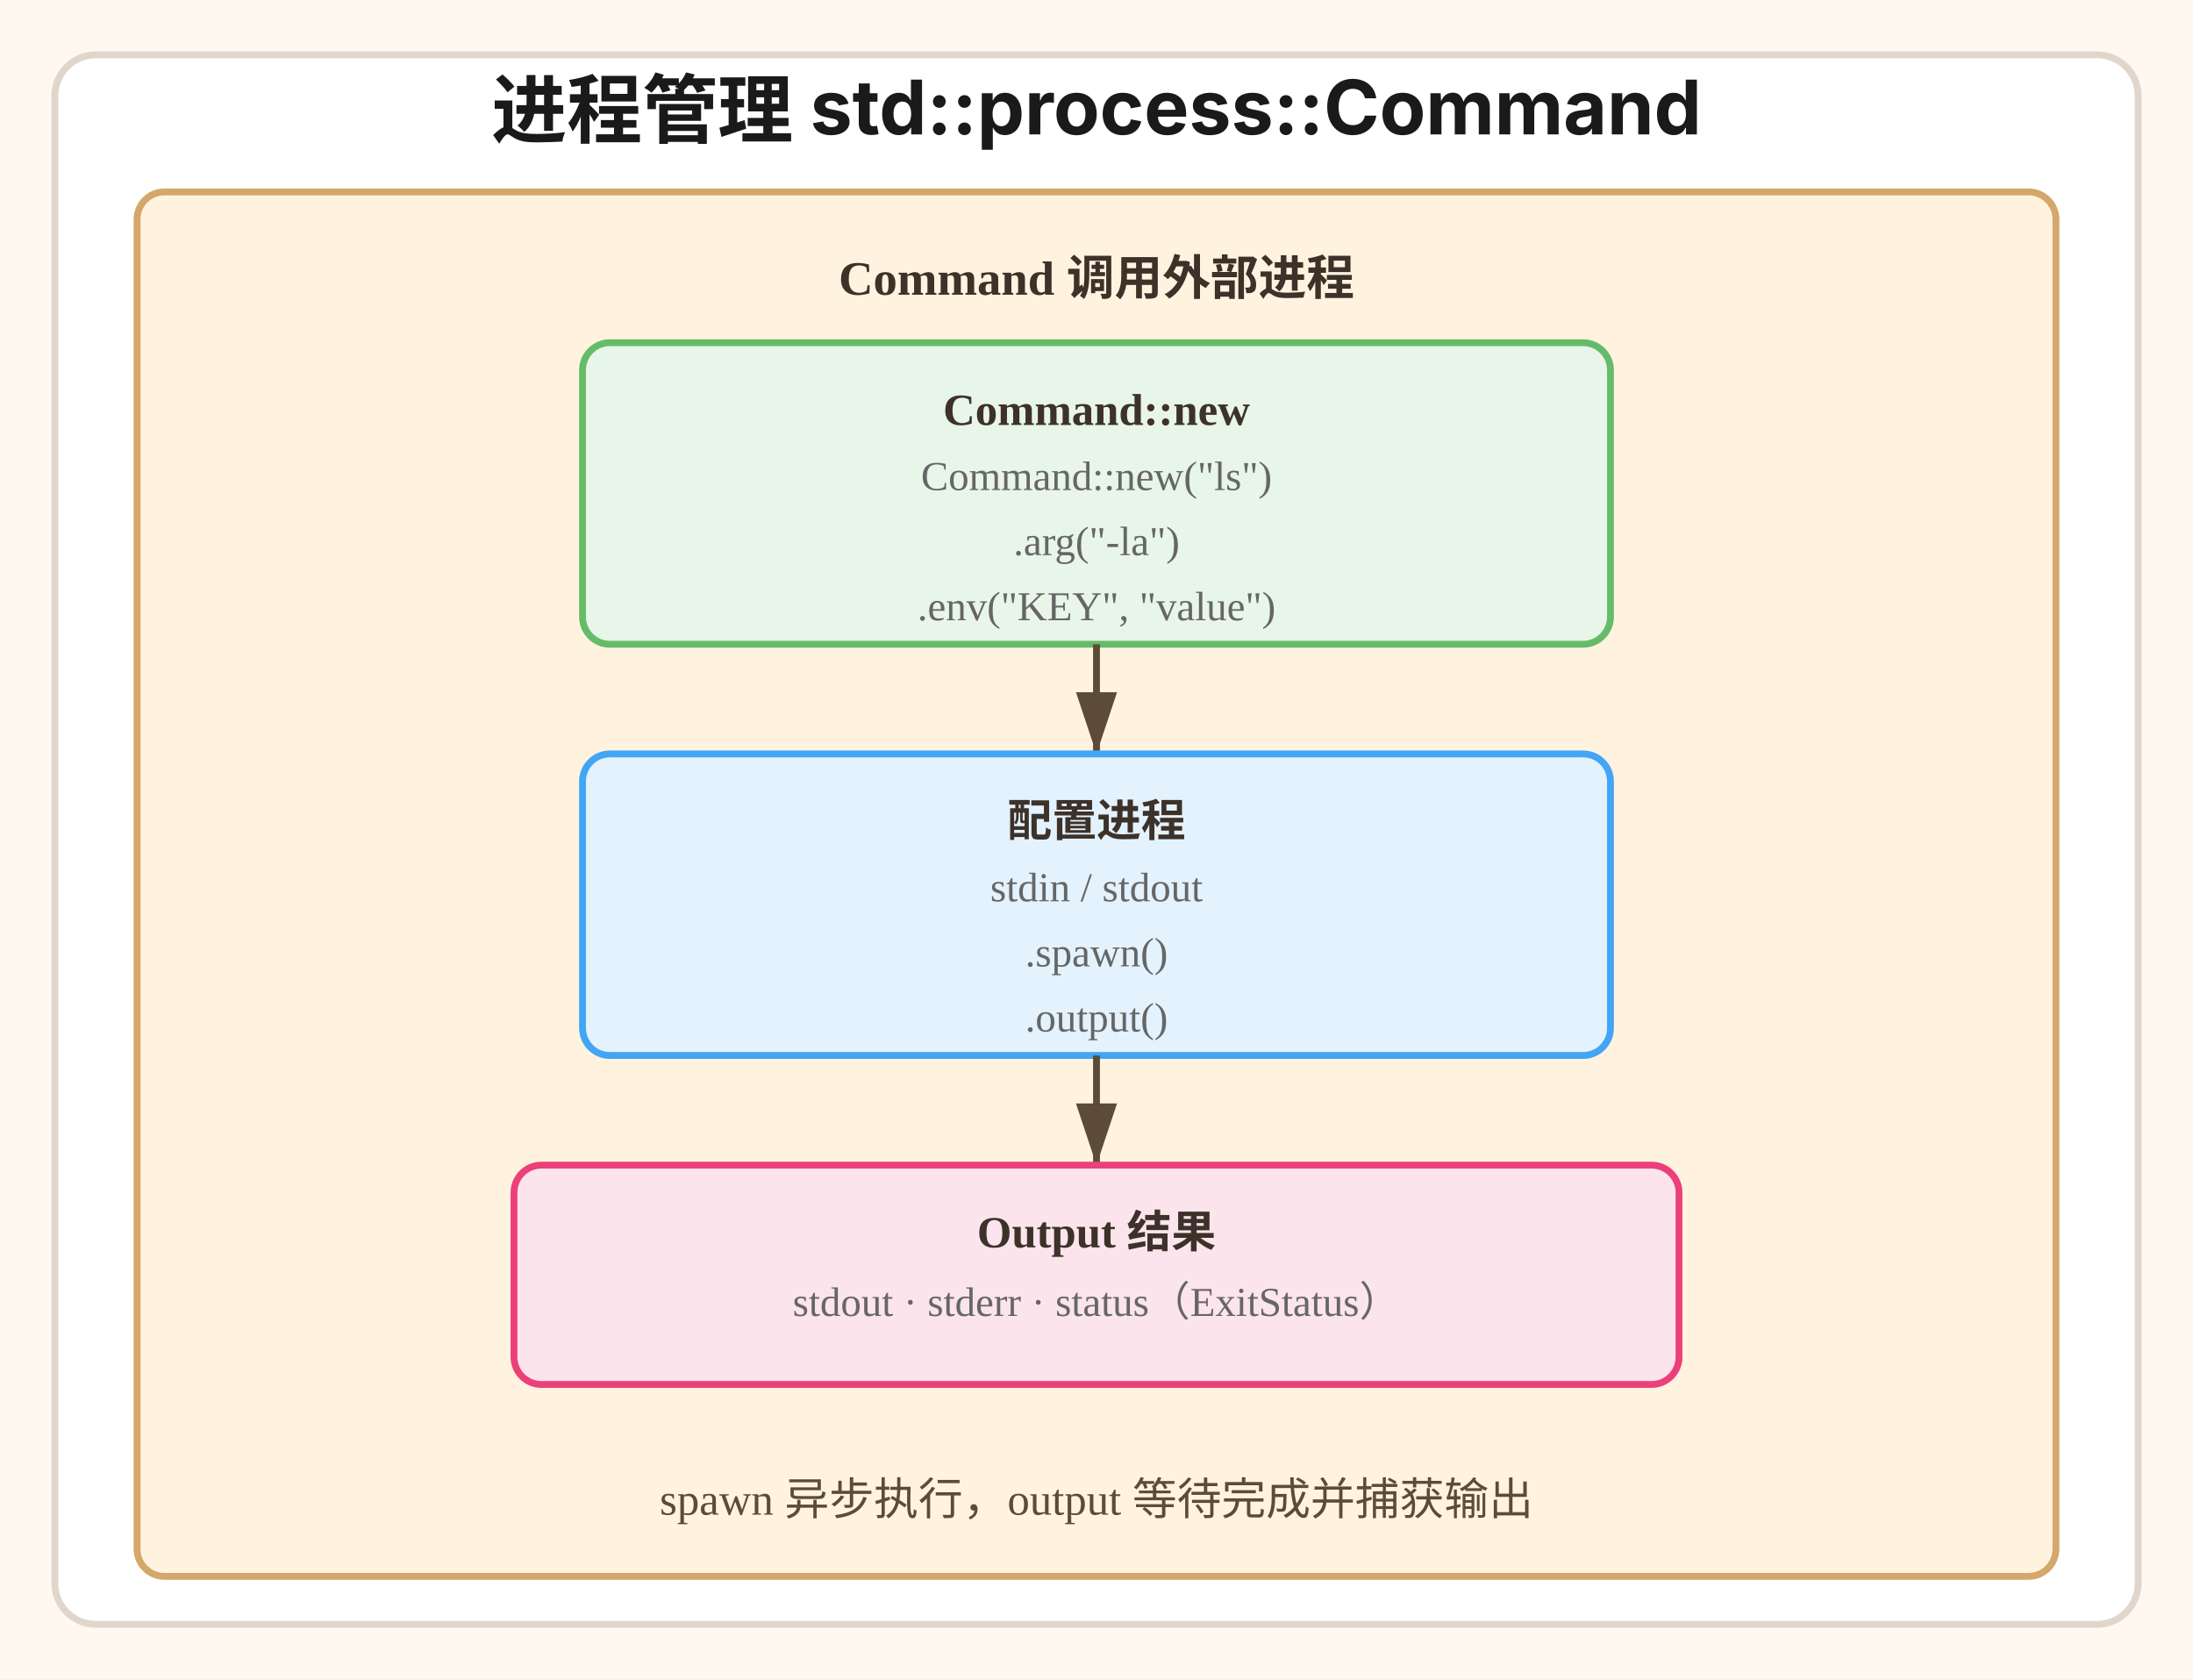
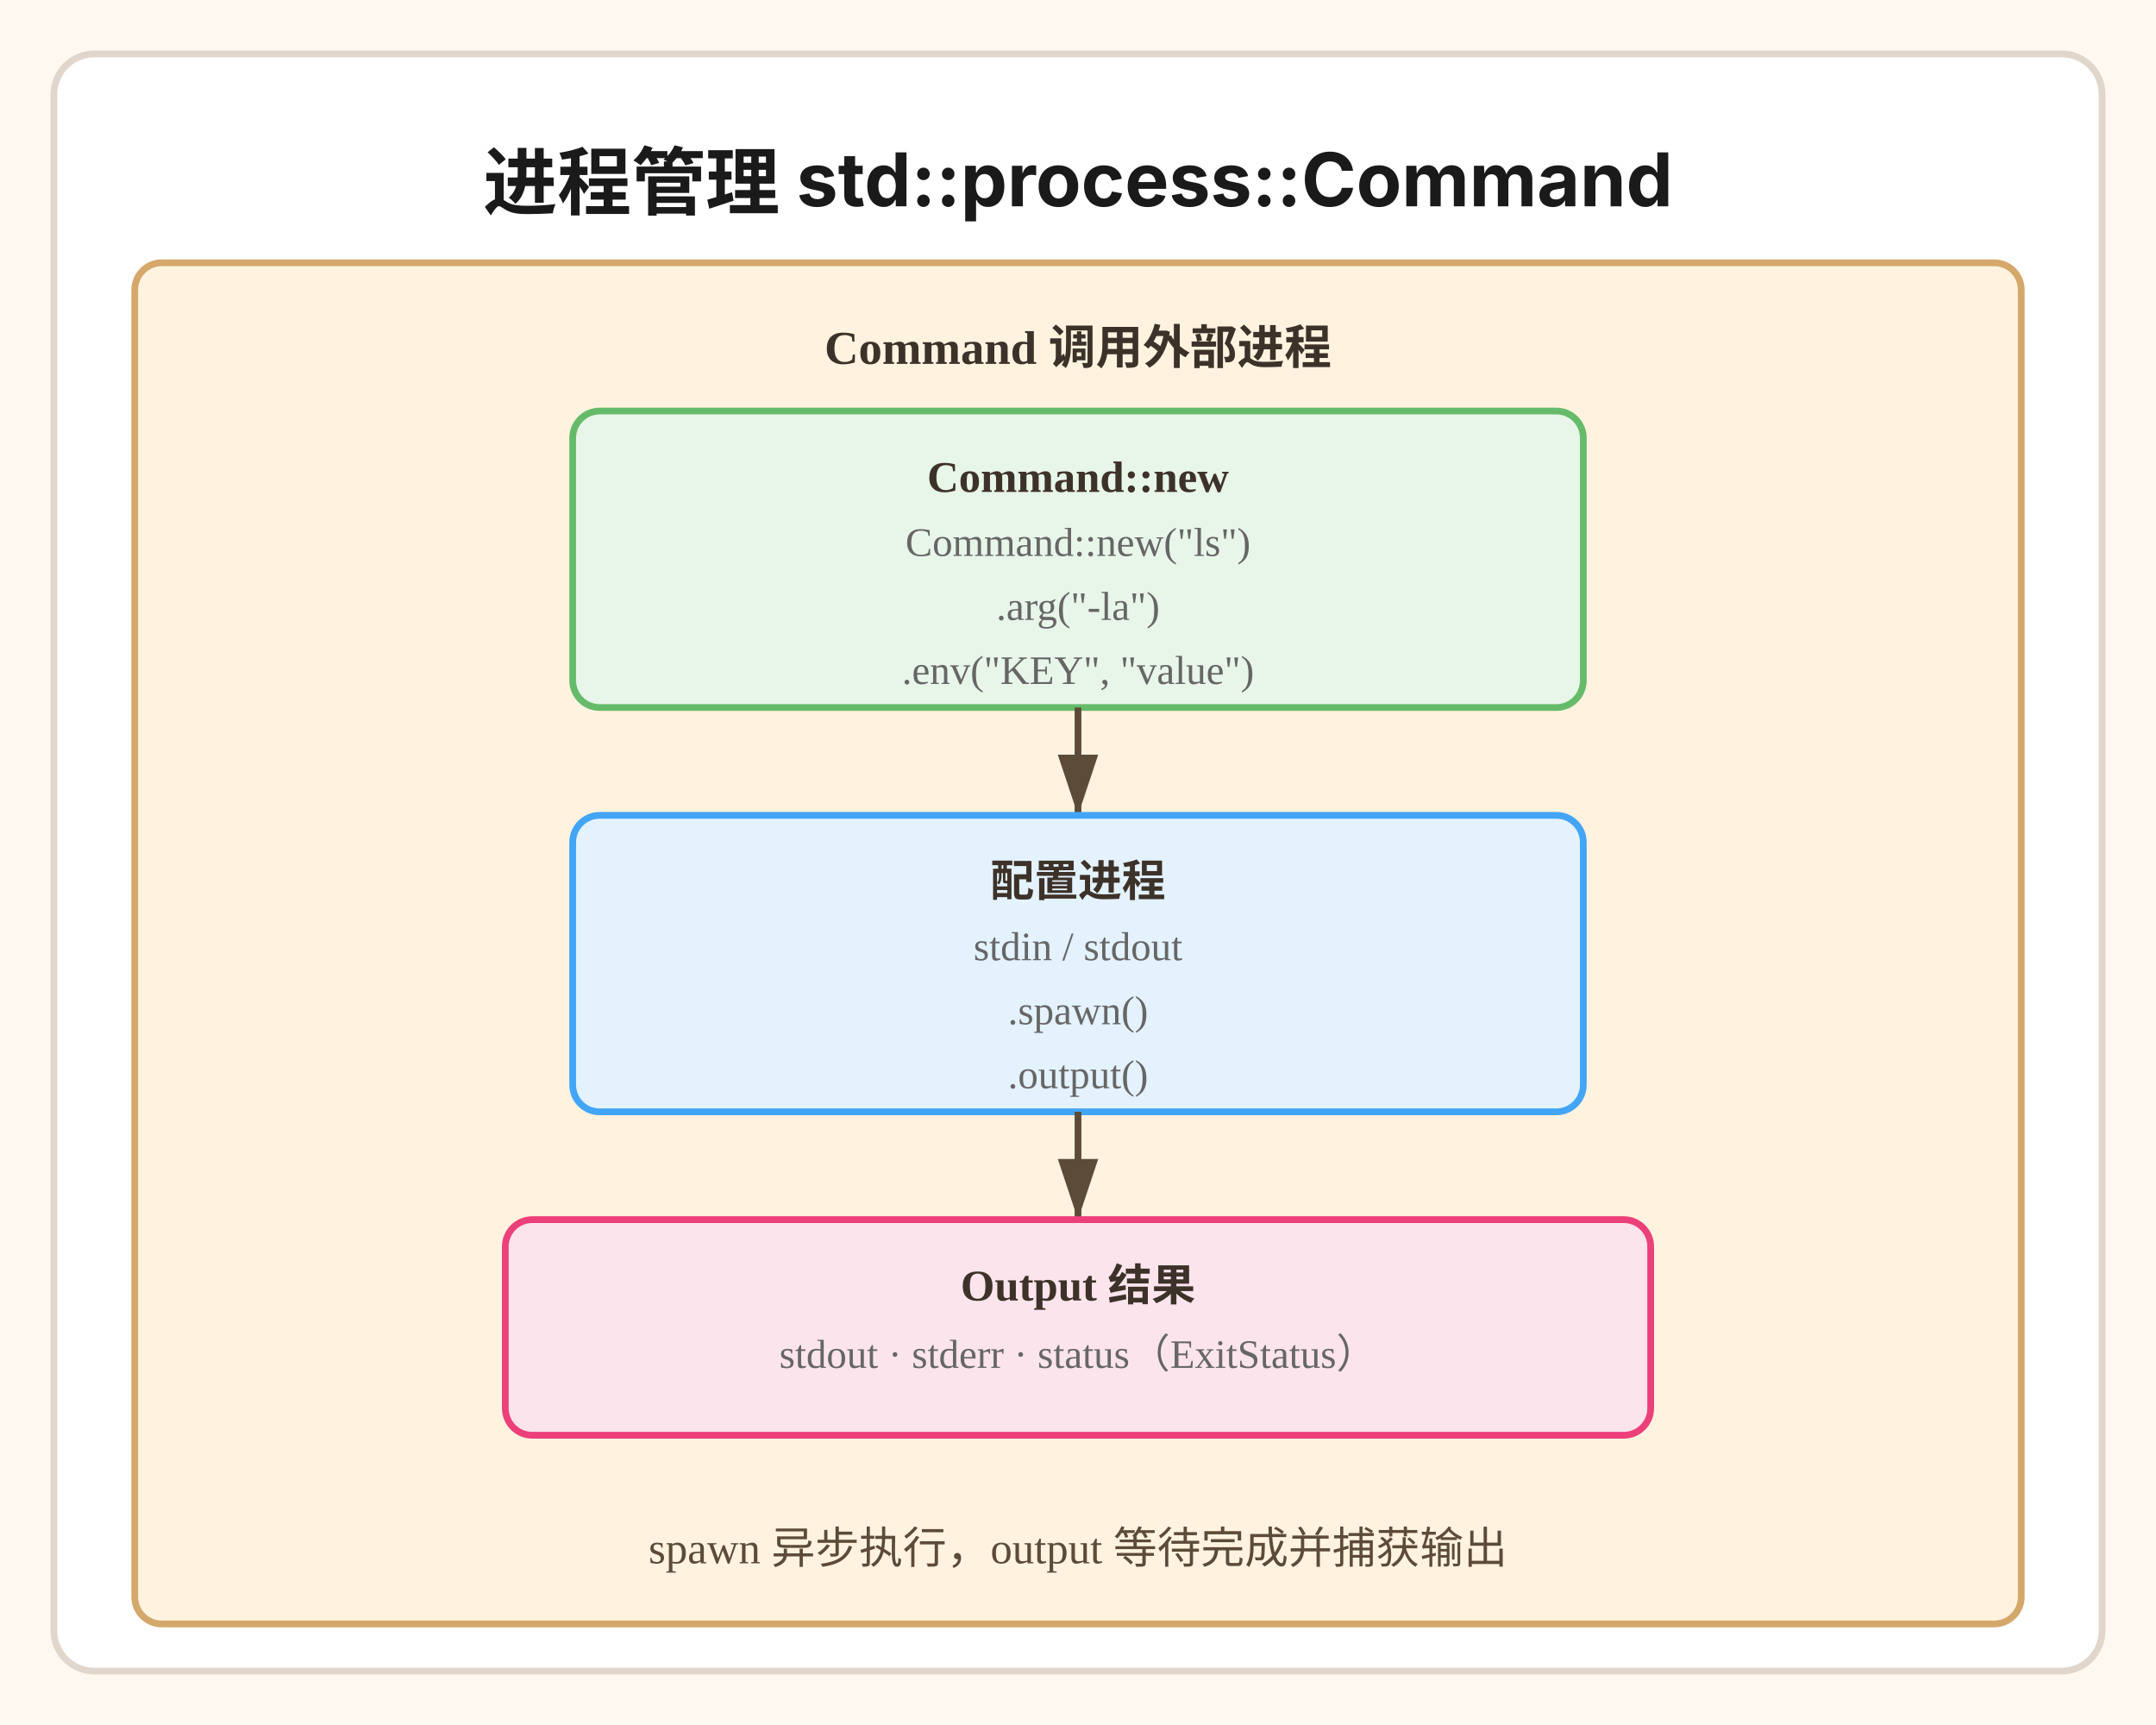
- <svg xmlns="http://www.w3.org/2000/svg" width="640" height="490" viewBox="0 0 640 490">
+ <svg xmlns="http://www.w3.org/2000/svg" width="640" height="512" viewBox="0 0 640 512">
  <defs>
    <style>
      .bg { fill: #fff8f0; }
      .card { fill: #ffffff; stroke: #e0d6cc; stroke-width: 2; }
      .title { font: bold 22px system-ui, -apple-system, sans-serif; fill: #1a1a1a; }
      .text { font: 15px system-ui, -apple-system, sans-serif; fill: #2a2a2a; }
      .code { font: 14px "SF Mono", Menlo, monospace; fill: #3a2a1a; }
      .label { font: 13px system-ui, -apple-system, sans-serif; fill: #5a5a5a; }
      .arrow { stroke: #7a6a5a; stroke-width: 2; fill: none; marker-end: url(#arrowhead); }
      .highlight { fill: #ffeacc; stroke: #ffaa55; stroke-width: 2; }
      .box { fill: #e8f4ff; stroke: #3399ff; stroke-width: 2; }
      .box2 { fill: #f0ffe8; stroke: #66bb33; stroke-width: 2; }
      .box3 { fill: #fff0f5; stroke: #dd5599; stroke-width: 2; }
    </style>
    <marker id="arrowhead" markerWidth="10" markerHeight="7" refX="9" refY="3.5" orient="auto">
      <polygon points="0 0, 10 3.5, 0 7" fill="#7a6a5a" />
    </marker>
    <marker id="arrow" markerWidth="10" markerHeight="10" refX="9" refY="3" orient="auto" markerUnits="strokeWidth">
      <path d="M0,0 L0,6 L9,3 z" fill="#5c4b37" />
    </marker>
  </defs>
-   <rect width="640" height="490" class="bg" />
-   <rect x="16" y="16" width="608" height="458" rx="12" class="card" />
-   <text x="320" y="40" text-anchor="middle" class="title">进程管理 std::process::Command</text>
-   <rect x="40" y="56" width="560" height="404" fill="#fff3e0" stroke="#d4a76a" stroke-width="2" rx="8" />
-   <text x="320" y="86" font-size="14" font-weight="bold" fill="#3d3229" text-anchor="middle">Command 调用外部进程</text>
-   <rect x="170" y="100" width="300" height="88" fill="#e8f5e9" stroke="#66bb6a" stroke-width="2" rx="8" />
-   <text x="320" y="124" font-size="13" font-weight="bold" fill="#3d3229" text-anchor="middle">Command::new</text>
-   <text x="320" y="143" font-size="12" fill="#666" text-anchor="middle">Command::new("ls")</text>
-   <text x="320" y="162" font-size="12" fill="#666" text-anchor="middle">.arg("-la")</text>
-   <text x="320" y="181" font-size="12" fill="#666" text-anchor="middle">.env("KEY", "value")</text>
-   <line x1="320" y1="188" x2="320" y2="220" stroke="#5c4b37" stroke-width="2" marker-end="url(#arrow)" />
-   <rect x="170" y="220" width="300" height="88" fill="#e3f2fd" stroke="#42a5f5" stroke-width="2" rx="8" />
-   <text x="320" y="244" font-size="13" font-weight="bold" fill="#3d3229" text-anchor="middle">配置进程</text>
-   <text x="320" y="263" font-size="12" fill="#666" text-anchor="middle">stdin / stdout</text>
-   <text x="320" y="282" font-size="12" fill="#666" text-anchor="middle">.spawn()</text>
-   <text x="320" y="301" font-size="12" fill="#666" text-anchor="middle">.output()</text>
-   <line x1="320" y1="308" x2="320" y2="340" stroke="#5c4b37" stroke-width="2" marker-end="url(#arrow)" />
-   <rect x="150" y="340" width="340" height="64" fill="#fce4ec" stroke="#ec407a" stroke-width="2" rx="8" />
-   <text x="320" y="364" font-size="13" font-weight="bold" fill="#3d3229" text-anchor="middle">Output 结果</text>
-   <text x="320" y="384" font-size="12" fill="#666" text-anchor="middle">stdout · stderr · status（ExitStatus）</text>
-   <text x="320" y="442" font-size="13" fill="#5c4b37" text-anchor="middle">spawn 异步执行，output 等待完成并捕获输出</text>
+   <rect width="640" height="512" class="bg" />
+   <rect x="16" y="16" width="608" height="480" rx="12" class="card" />
+   <text x="320" y="62" text-anchor="middle" class="title">进程管理 std::process::Command</text>
+   <rect x="40" y="78" width="560" height="404" fill="#fff3e0" stroke="#d4a76a" stroke-width="2" rx="8" />
+   <text x="320" y="108" font-size="14" font-weight="bold" fill="#3d3229" text-anchor="middle">Command 调用外部进程</text>
+   <rect x="170" y="122" width="300" height="88" fill="#e8f5e9" stroke="#66bb6a" stroke-width="2" rx="8" />
+   <text x="320" y="146" font-size="13" font-weight="bold" fill="#3d3229" text-anchor="middle">Command::new</text>
+   <text x="320" y="165" font-size="12" fill="#666" text-anchor="middle">Command::new("ls")</text>
+   <text x="320" y="184" font-size="12" fill="#666" text-anchor="middle">.arg("-la")</text>
+   <text x="320" y="203" font-size="12" fill="#666" text-anchor="middle">.env("KEY", "value")</text>
+   <line x1="320" y1="210" x2="320" y2="242" stroke="#5c4b37" stroke-width="2" marker-end="url(#arrow)" />
+   <rect x="170" y="242" width="300" height="88" fill="#e3f2fd" stroke="#42a5f5" stroke-width="2" rx="8" />
+   <text x="320" y="266" font-size="13" font-weight="bold" fill="#3d3229" text-anchor="middle">配置进程</text>
+   <text x="320" y="285" font-size="12" fill="#666" text-anchor="middle">stdin / stdout</text>
+   <text x="320" y="304" font-size="12" fill="#666" text-anchor="middle">.spawn()</text>
+   <text x="320" y="323" font-size="12" fill="#666" text-anchor="middle">.output()</text>
+   <line x1="320" y1="330" x2="320" y2="362" stroke="#5c4b37" stroke-width="2" marker-end="url(#arrow)" />
+   <rect x="150" y="362" width="340" height="64" fill="#fce4ec" stroke="#ec407a" stroke-width="2" rx="8" />
+   <text x="320" y="386" font-size="13" font-weight="bold" fill="#3d3229" text-anchor="middle">Output 结果</text>
+   <text x="320" y="406" font-size="12" fill="#666" text-anchor="middle">stdout · stderr · status（ExitStatus）</text>
+   <text x="320" y="464" font-size="13" fill="#5c4b37" text-anchor="middle">spawn 异步执行，output 等待完成并捕获输出</text>
</svg>
